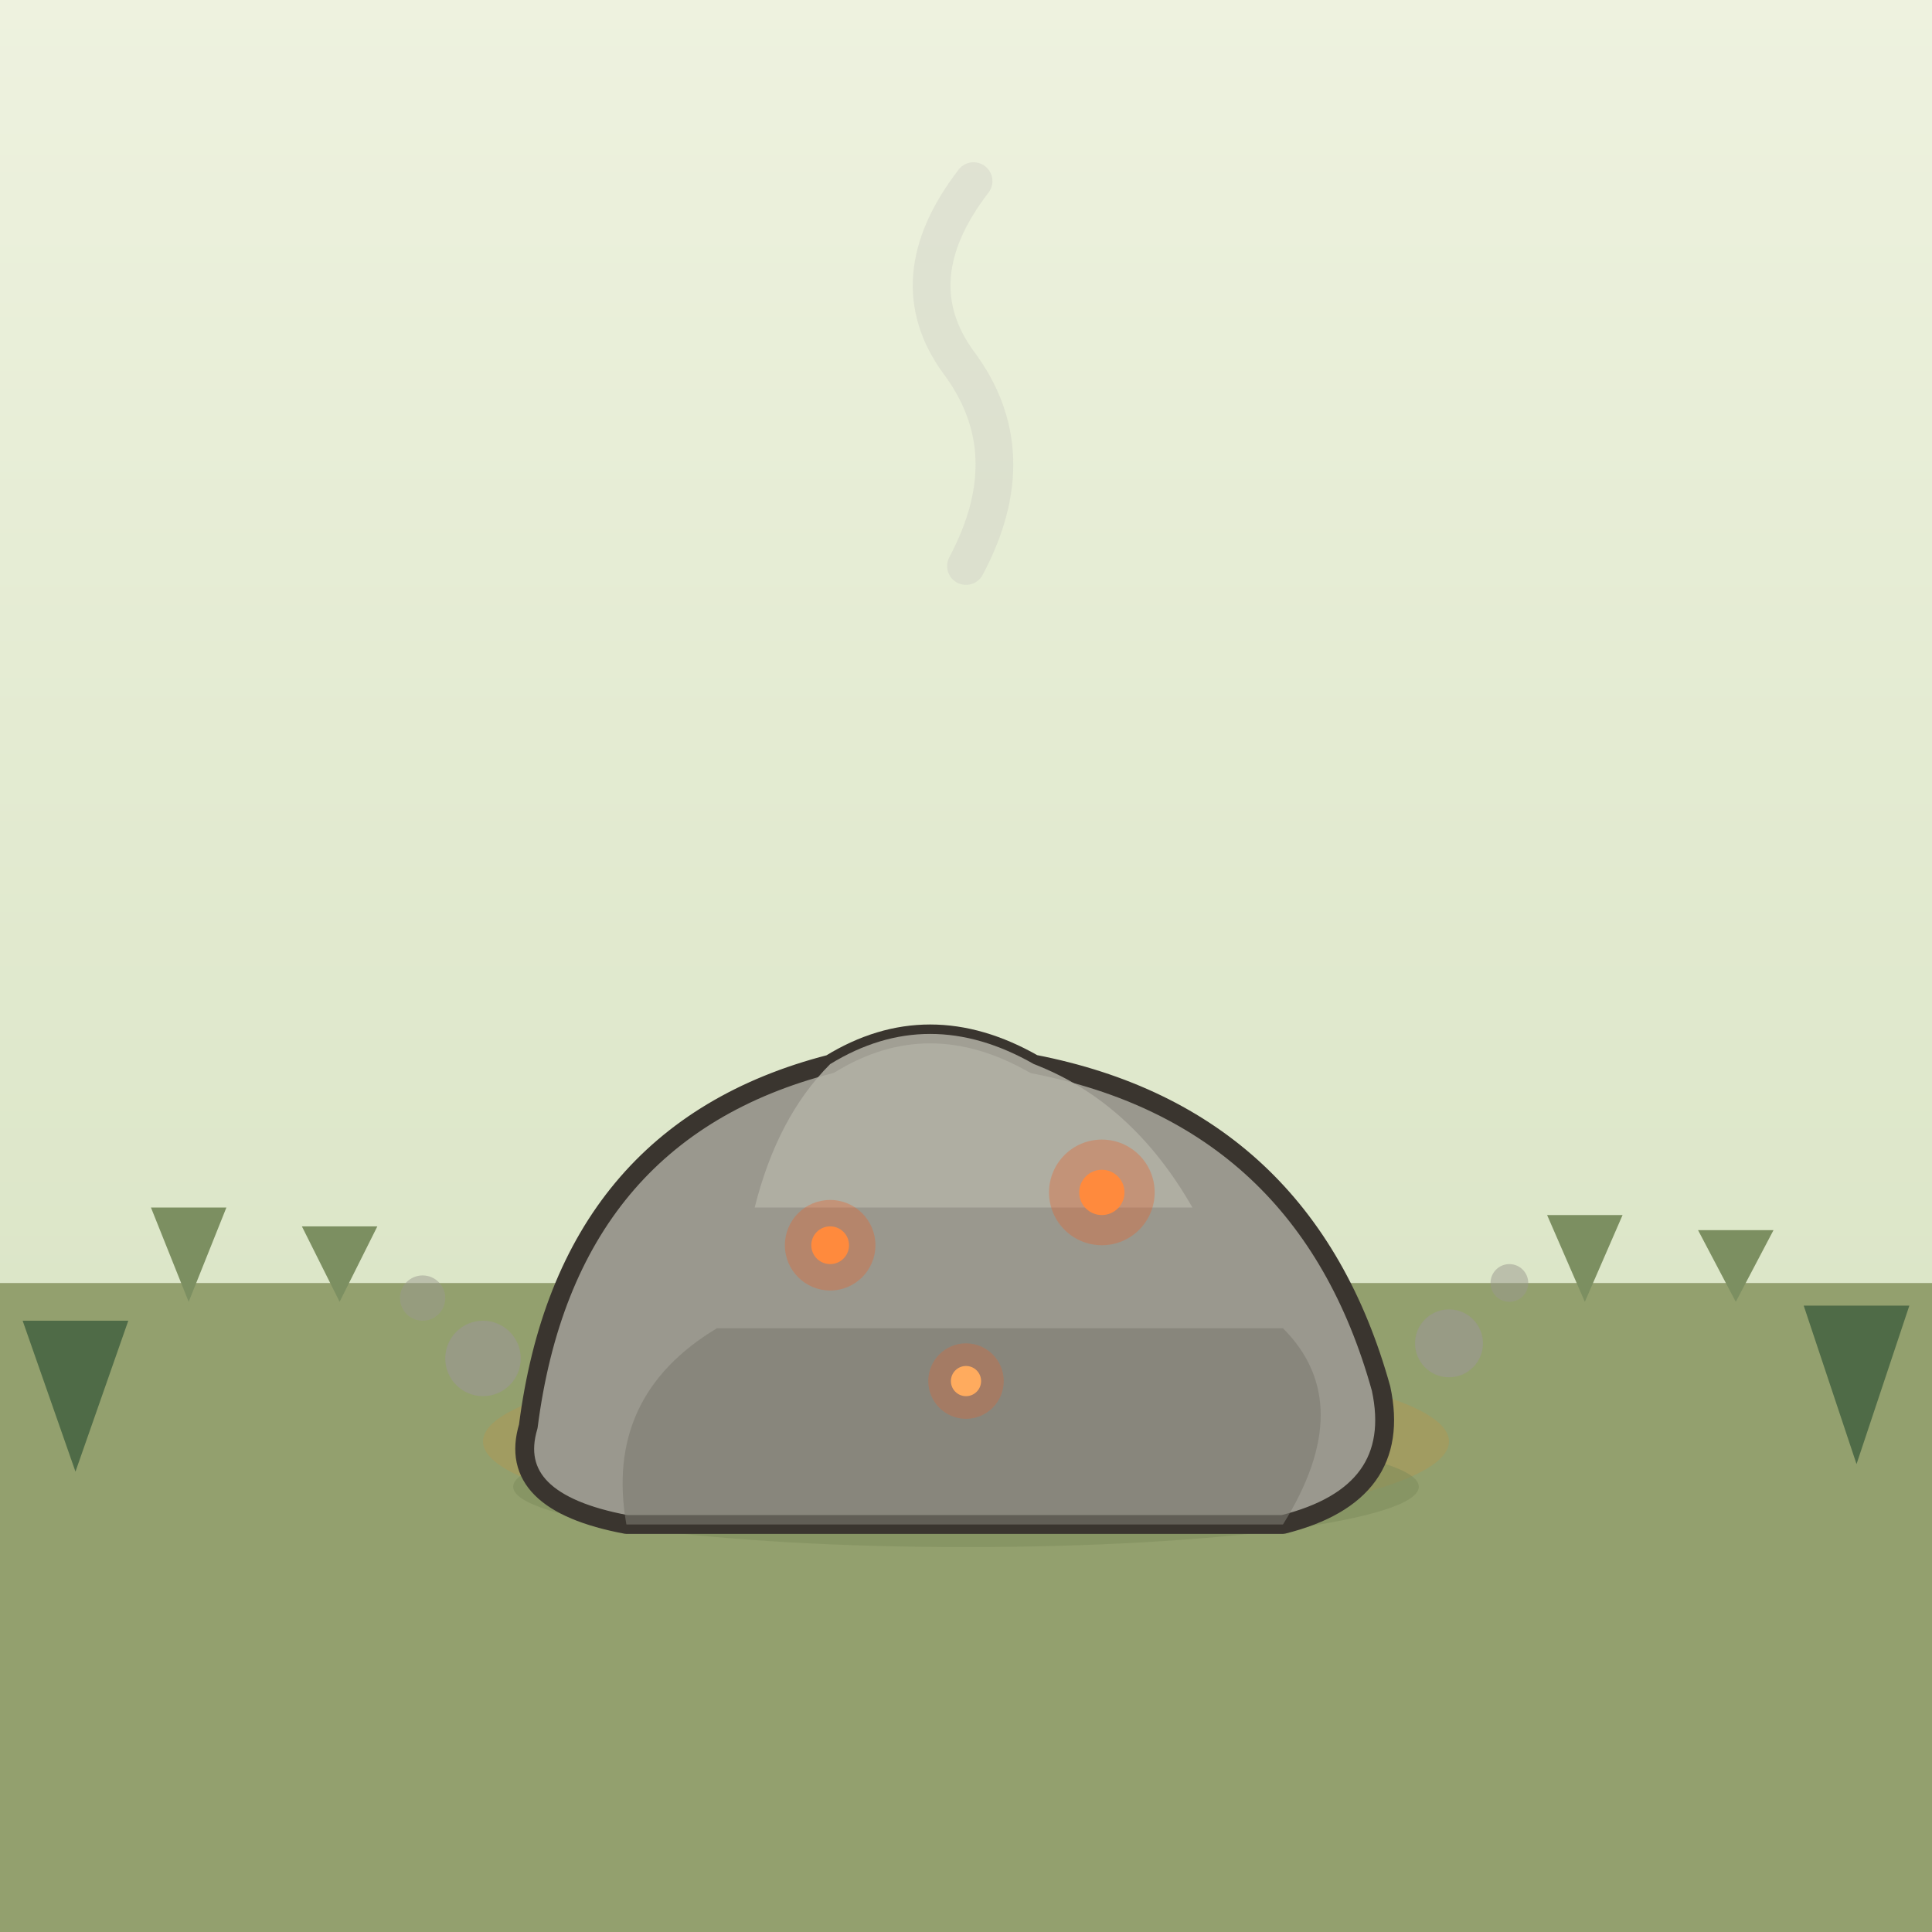
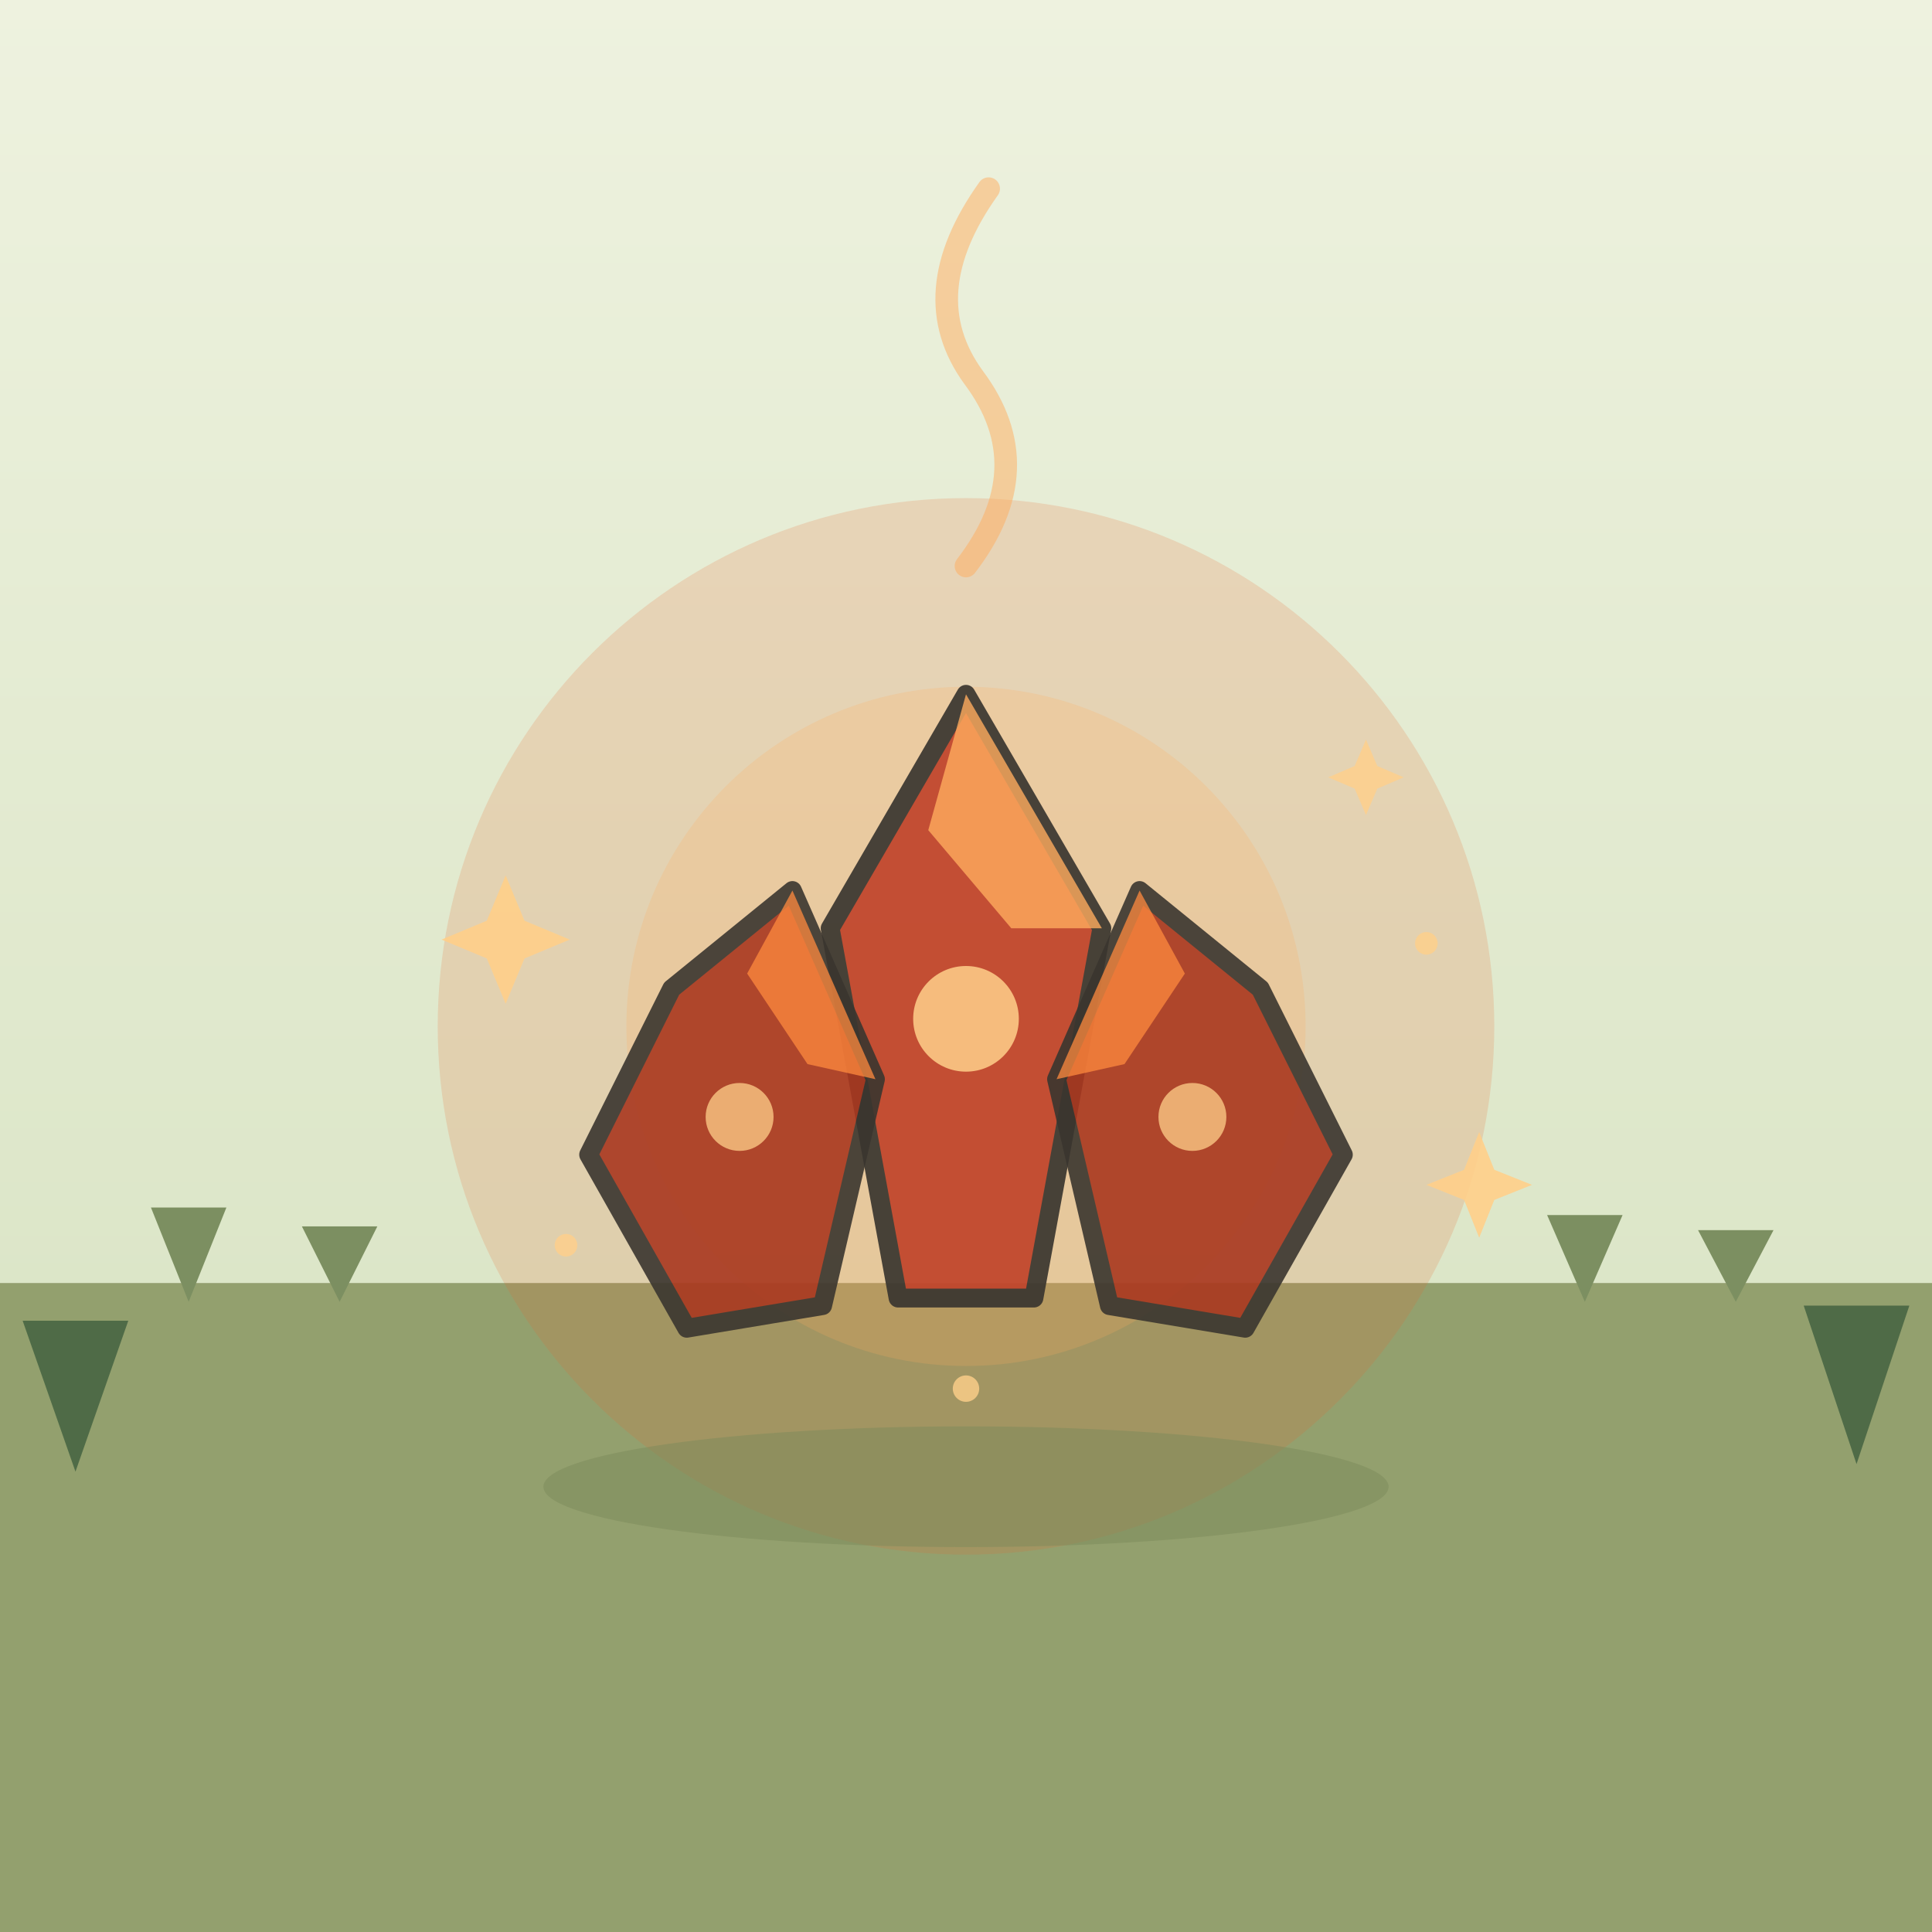
<svg xmlns="http://www.w3.org/2000/svg" viewBox="0 0 512 512" width="512" height="512">
  <defs>
    <linearGradient id="sky" x1="0" y1="0" x2="0" y2="1">
      <stop offset="0%" stop-color="#eef2df" />
      <stop offset="100%" stop-color="#dce6c8" />
    </linearGradient>
  </defs>
  <rect x="0" y="0" width="512" height="340" fill="url(#sky)" />
  <rect x="0" y="340" width="512" height="172" fill="#93a06e" />
  <g fill="#7c8f61">
    <polygon points="50,345 40,320 60,320" />
    <polygon points="90,345 80,325 100,325" />
    <polygon points="420,345 410,322 430,322" />
    <polygon points="460,345 450,326 470,326" />
  </g>
  <g fill="#4f6b47">
    <polygon points="20,390 6,350 34,350" />
    <polygon points="492,388 478,346 506,346" />
  </g>
-   <path d="M256,150 Q272,120 254,96 Q238,74 258,48" fill="none" stroke="#c9c9c0" stroke-width="10" stroke-linecap="round" opacity="0.35" />
-   <ellipse cx="256" cy="382" rx="128" ry="24" fill="#d98a2c" opacity="0.2" />
-   <ellipse cx="256" cy="394" rx="120" ry="16" fill="#7c8a5a" opacity="0.5" />
-   <path d="M140,378 Q150,300 220,282 Q246,266 274,282 Q346,296 366,368            Q372,396 340,404 L166,404 Q134,398 140,378 Z" fill="#9a988e" stroke="#3a352f" stroke-width="5" stroke-linejoin="round" />
-   <path d="M220,282 Q246,266 274,282 Q300,292 316,320 L200,320 Q206,296 220,282 Z" fill="#b3b1a6" opacity="0.85" />
-   <path d="M166,404 Q160,370 190,352 L340,352 Q360,372 340,404 Z" fill="#7c7a70" opacity="0.6" />
-   <circle cx="128" cy="360" r="10" fill="#9a988e" opacity="0.7" />
-   <circle cx="112" cy="344" r="6" fill="#9a988e" opacity="0.5" />
-   <circle cx="384" cy="356" r="9" fill="#9a988e" opacity="0.7" />
-   <circle cx="400" cy="340" r="5" fill="#9a988e" opacity="0.5" />
-   <g>
-     <circle cx="220" cy="330" r="12" fill="#e8622c" opacity="0.35" />
-     <circle cx="220" cy="330" r="5" fill="#ff8a3d" />
-     <circle cx="292" cy="316" r="14" fill="#e8622c" opacity="0.35" />
-     <circle cx="292" cy="316" r="6" fill="#ff8a3d" />
-     <circle cx="256" cy="366" r="10" fill="#e8622c" opacity="0.3" />
-     <circle cx="256" cy="366" r="4" fill="#ffab5e" />
+   <circle cx="256" cy="272" r="140" fill="#e8622c" opacity="0.18" />
+   <circle cx="256" cy="272" r="90" fill="#ffab5e" opacity="0.22" />
+   <ellipse cx="256" cy="394" rx="112" ry="16" fill="#7c8a5a" opacity="0.5" />
+   <path d="M256,150 Q276,124 258,100 Q242,78 262,50" fill="none" stroke="#ffab5e" stroke-width="6" stroke-linecap="round" opacity="0.5" />
+   <polygon points="256,184 292,246 274,344 238,344 220,246" fill="#c0432a" stroke="#3a352f" stroke-width="5" stroke-linejoin="round" opacity="0.92" />
+   <polygon points="256,184 292,246 268,246 246,220" fill="#ffab5e" opacity="0.8" />
+   <polygon points="178,262 210,236 232,286 218,346 182,352 156,306" fill="#a8371f" stroke="#3a352f" stroke-width="5" stroke-linejoin="round" opacity="0.9" />
+   <polygon points="210,236 232,286 214,282 198,258" fill="#ff8a3d" opacity="0.75" />
+   <polygon points="334,262 302,236 280,286 294,346 330,352 356,306" fill="#a8371f" stroke="#3a352f" stroke-width="5" stroke-linejoin="round" opacity="0.9" />
+   <polygon points="302,236 280,286 298,282 314,258" fill="#ff8a3d" opacity="0.75" />
+   <circle cx="256" cy="270" r="14" fill="#ffcf8a" opacity="0.85" />
+   <circle cx="196" cy="296" r="9" fill="#ffcf8a" opacity="0.75" />
+   <circle cx="316" cy="296" r="9" fill="#ffcf8a" opacity="0.75" />
+   <g fill="#ffcf8a">
+     <path d="M134,232 l5,12 l12,5 l-12,5 l-5,12 l-5,-12 l-12,-5 l12,-5 Z" opacity="0.9" />
+     <path d="M392,300 l4,10 l10,4 l-10,4 l-4,10 l-4,-10 l-10,-4 l10,-4 Z" opacity="0.9" />
+     <path d="M362,196 l3,7 l7,3 l-7,3 l-3,7 l-3,-7 l-7,-3 l7,-3 Z" opacity="0.8" />
+     <circle cx="150" cy="330" r="3" opacity="0.8" />
+     <circle cx="378" cy="250" r="3" opacity="0.8" />
+     <circle cx="256" cy="368" r="3.5" opacity="0.8" />
  </g>
</svg>
